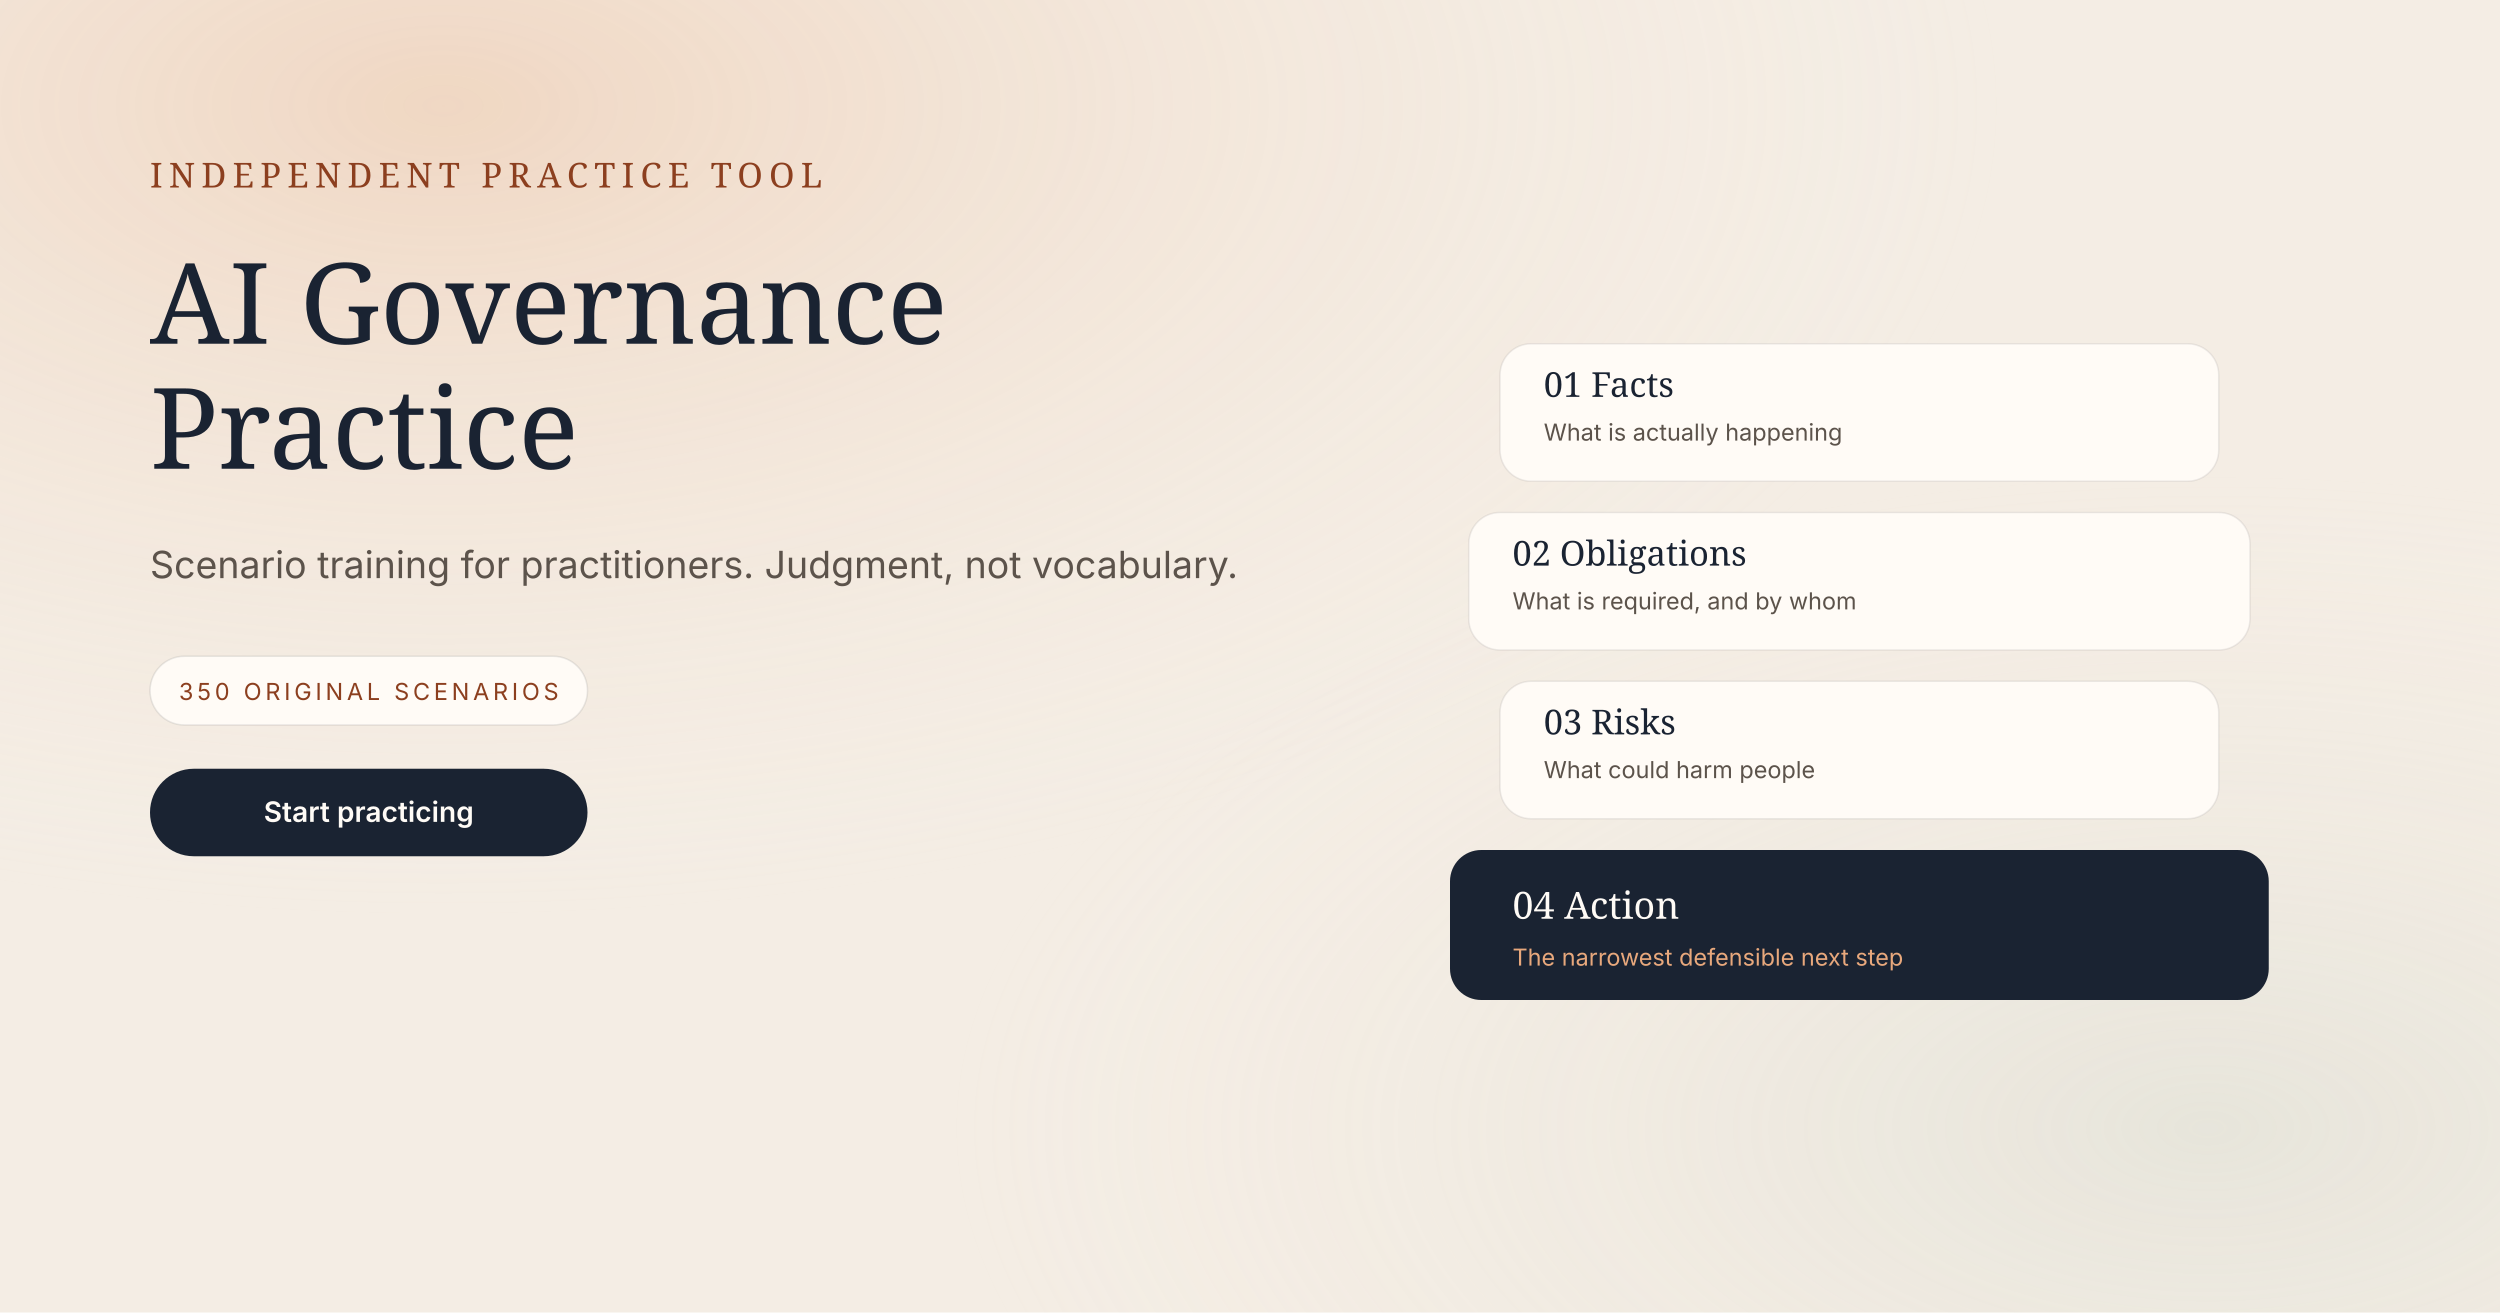
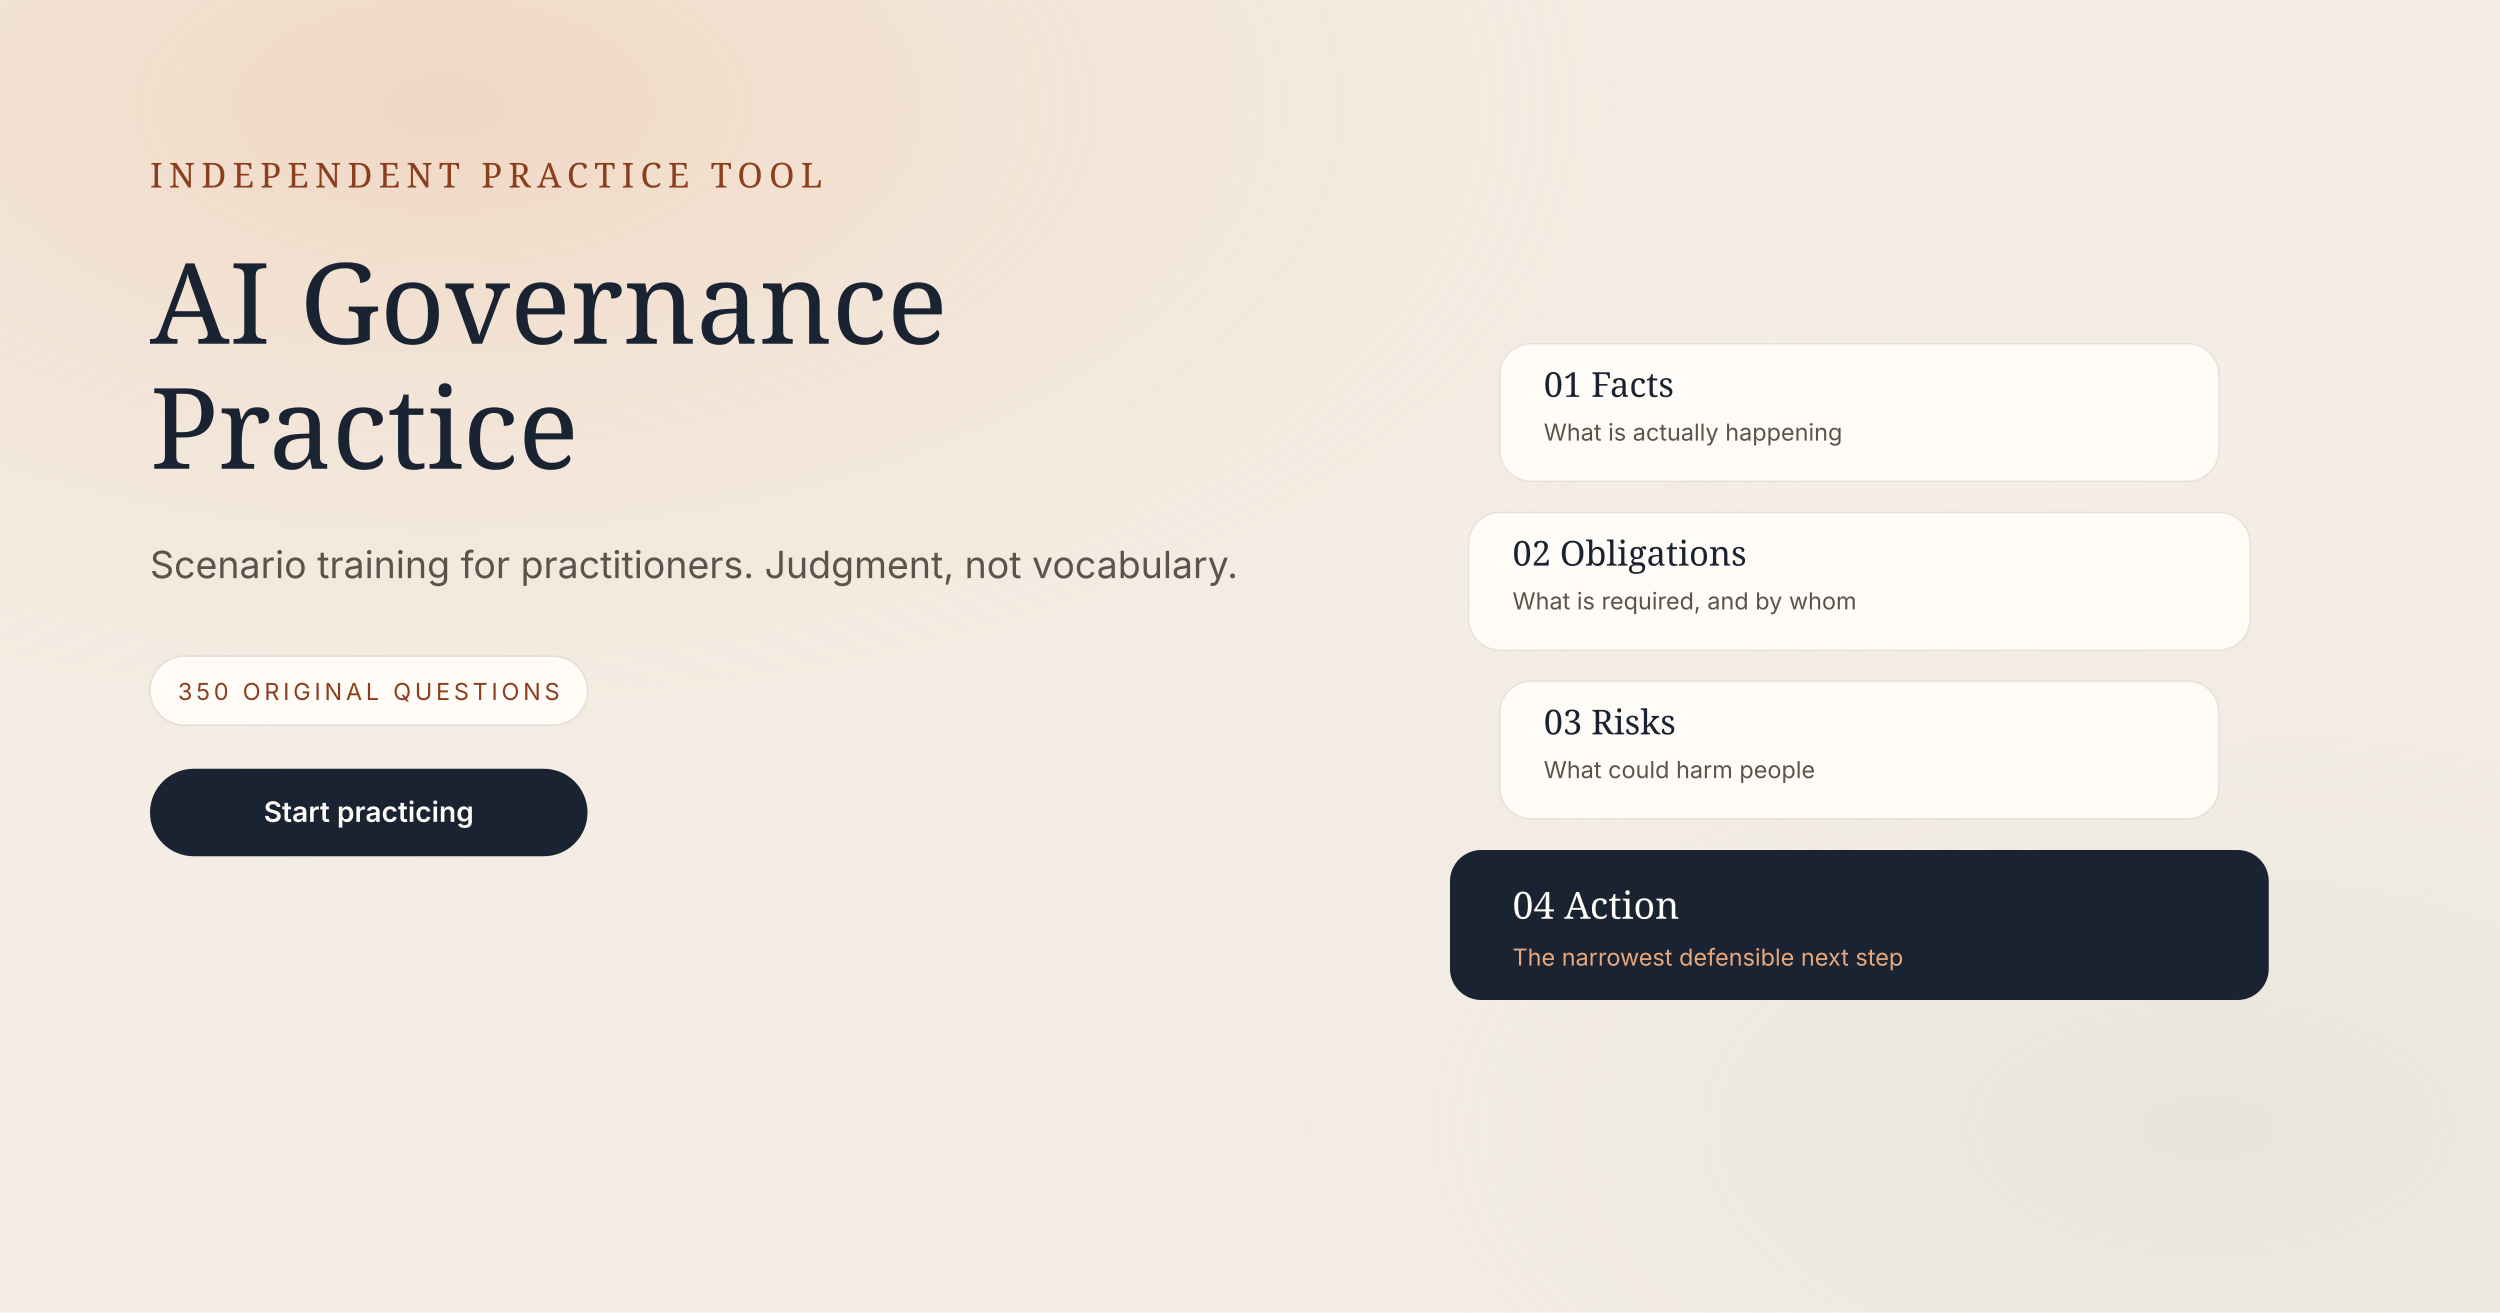
<svg xmlns="http://www.w3.org/2000/svg" viewBox="0 0 1600 840" width="1600" height="840" role="img" aria-labelledby="t d">
  <rect width="1600" height="840" fill="#F4EDE4" />
  <defs>
    <radialGradient id="h1" cx="18%" cy="8%" r="62%">
      <stop offset="0%" stop-color="#E8A87C" stop-opacity="0.32" />
      <stop offset="100%" stop-color="#F4EDE4" stop-opacity="0" />
    </radialGradient>
    <radialGradient id="h2" cx="88%" cy="86%" r="50%">
      <stop offset="0%" stop-color="#C5D0C4" stop-opacity="0.28" />
      <stop offset="100%" stop-color="#F4EDE4" stop-opacity="0" />
    </radialGradient>
  </defs>
  <rect width="1600" height="840" fill="url(#h1)" />
  <rect width="1600" height="840" fill="url(#h2)" />
  <text x="96" y="120" font-family="Georgia, serif" font-size="22" letter-spacing="4" fill="#8C3F1F">INDEPENDENT PRACTICE TOOL</text>
  <text x="96" y="220" font-family="Georgia, serif" font-size="72" fill="#1A2332">AI Governance</text>
  <text x="96" y="300" font-family="Georgia, serif" font-size="72" fill="#1A2332">Practice</text>
  <text x="96" y="370" font-family="Inter, system-ui, sans-serif" font-size="24" fill="#5C534B">Scenario training for practitioners. Judgment, not vocabulary.</text>
  <rect x="96" y="420" width="280" height="44" rx="22" fill="#FFFBF6" stroke="#1A233218" />
-   <text x="236" y="448" text-anchor="middle" font-family="Inter, system-ui, sans-serif" font-size="15" letter-spacing="2.4" fill="#8C3F1F">350 ORIGINAL SCENARIOS</text>
+   <text x="236" y="448" text-anchor="middle" font-family="Inter, system-ui, sans-serif" font-size="15" letter-spacing="2.4" fill="#8C3F1F">350 ORIGINAL QUESTIONS</text>
  <rect x="96" y="492" width="280" height="56" rx="28" fill="#1A2332" />
  <text x="236" y="526" text-anchor="middle" font-family="Inter, system-ui, sans-serif" font-size="18" font-weight="600" fill="#FFFBF6">Start practicing</text>
  <g transform="translate(920,180)">
    <rect x="40" y="40" width="460" height="88" rx="20" fill="#FFFBF6" stroke="#1A233214" />
    <text x="68" y="74" font-family="Georgia, serif" font-size="22" fill="#1A2332">01  Facts</text>
    <text x="68" y="102" font-family="Inter, sans-serif" font-size="15" fill="#5C534B">What is actually happening</text>
    <rect x="20" y="148" width="500" height="88" rx="20" fill="#FFFBF6" stroke="#1A233214" />
    <text x="48" y="182" font-family="Georgia, serif" font-size="22" fill="#1A2332">02  Obligations</text>
    <text x="48" y="210" font-family="Inter, sans-serif" font-size="15" fill="#5C534B">What is required, and by whom</text>
    <rect x="40" y="256" width="460" height="88" rx="20" fill="#FFFBF6" stroke="#1A233214" />
    <text x="68" y="290" font-family="Georgia, serif" font-size="22" fill="#1A2332">03  Risks</text>
    <text x="68" y="318" font-family="Inter, sans-serif" font-size="15" fill="#5C534B">What could harm people</text>
    <rect x="8" y="364" width="524" height="96" rx="20" fill="#1A2332" />
    <text x="48" y="408" font-family="Georgia, serif" font-size="24" fill="#FFFBF6">04  Action</text>
    <text x="48" y="438" font-family="Inter, sans-serif" font-size="15" fill="#E8A87C">The narrowest defensible next step</text>
  </g>
</svg>
